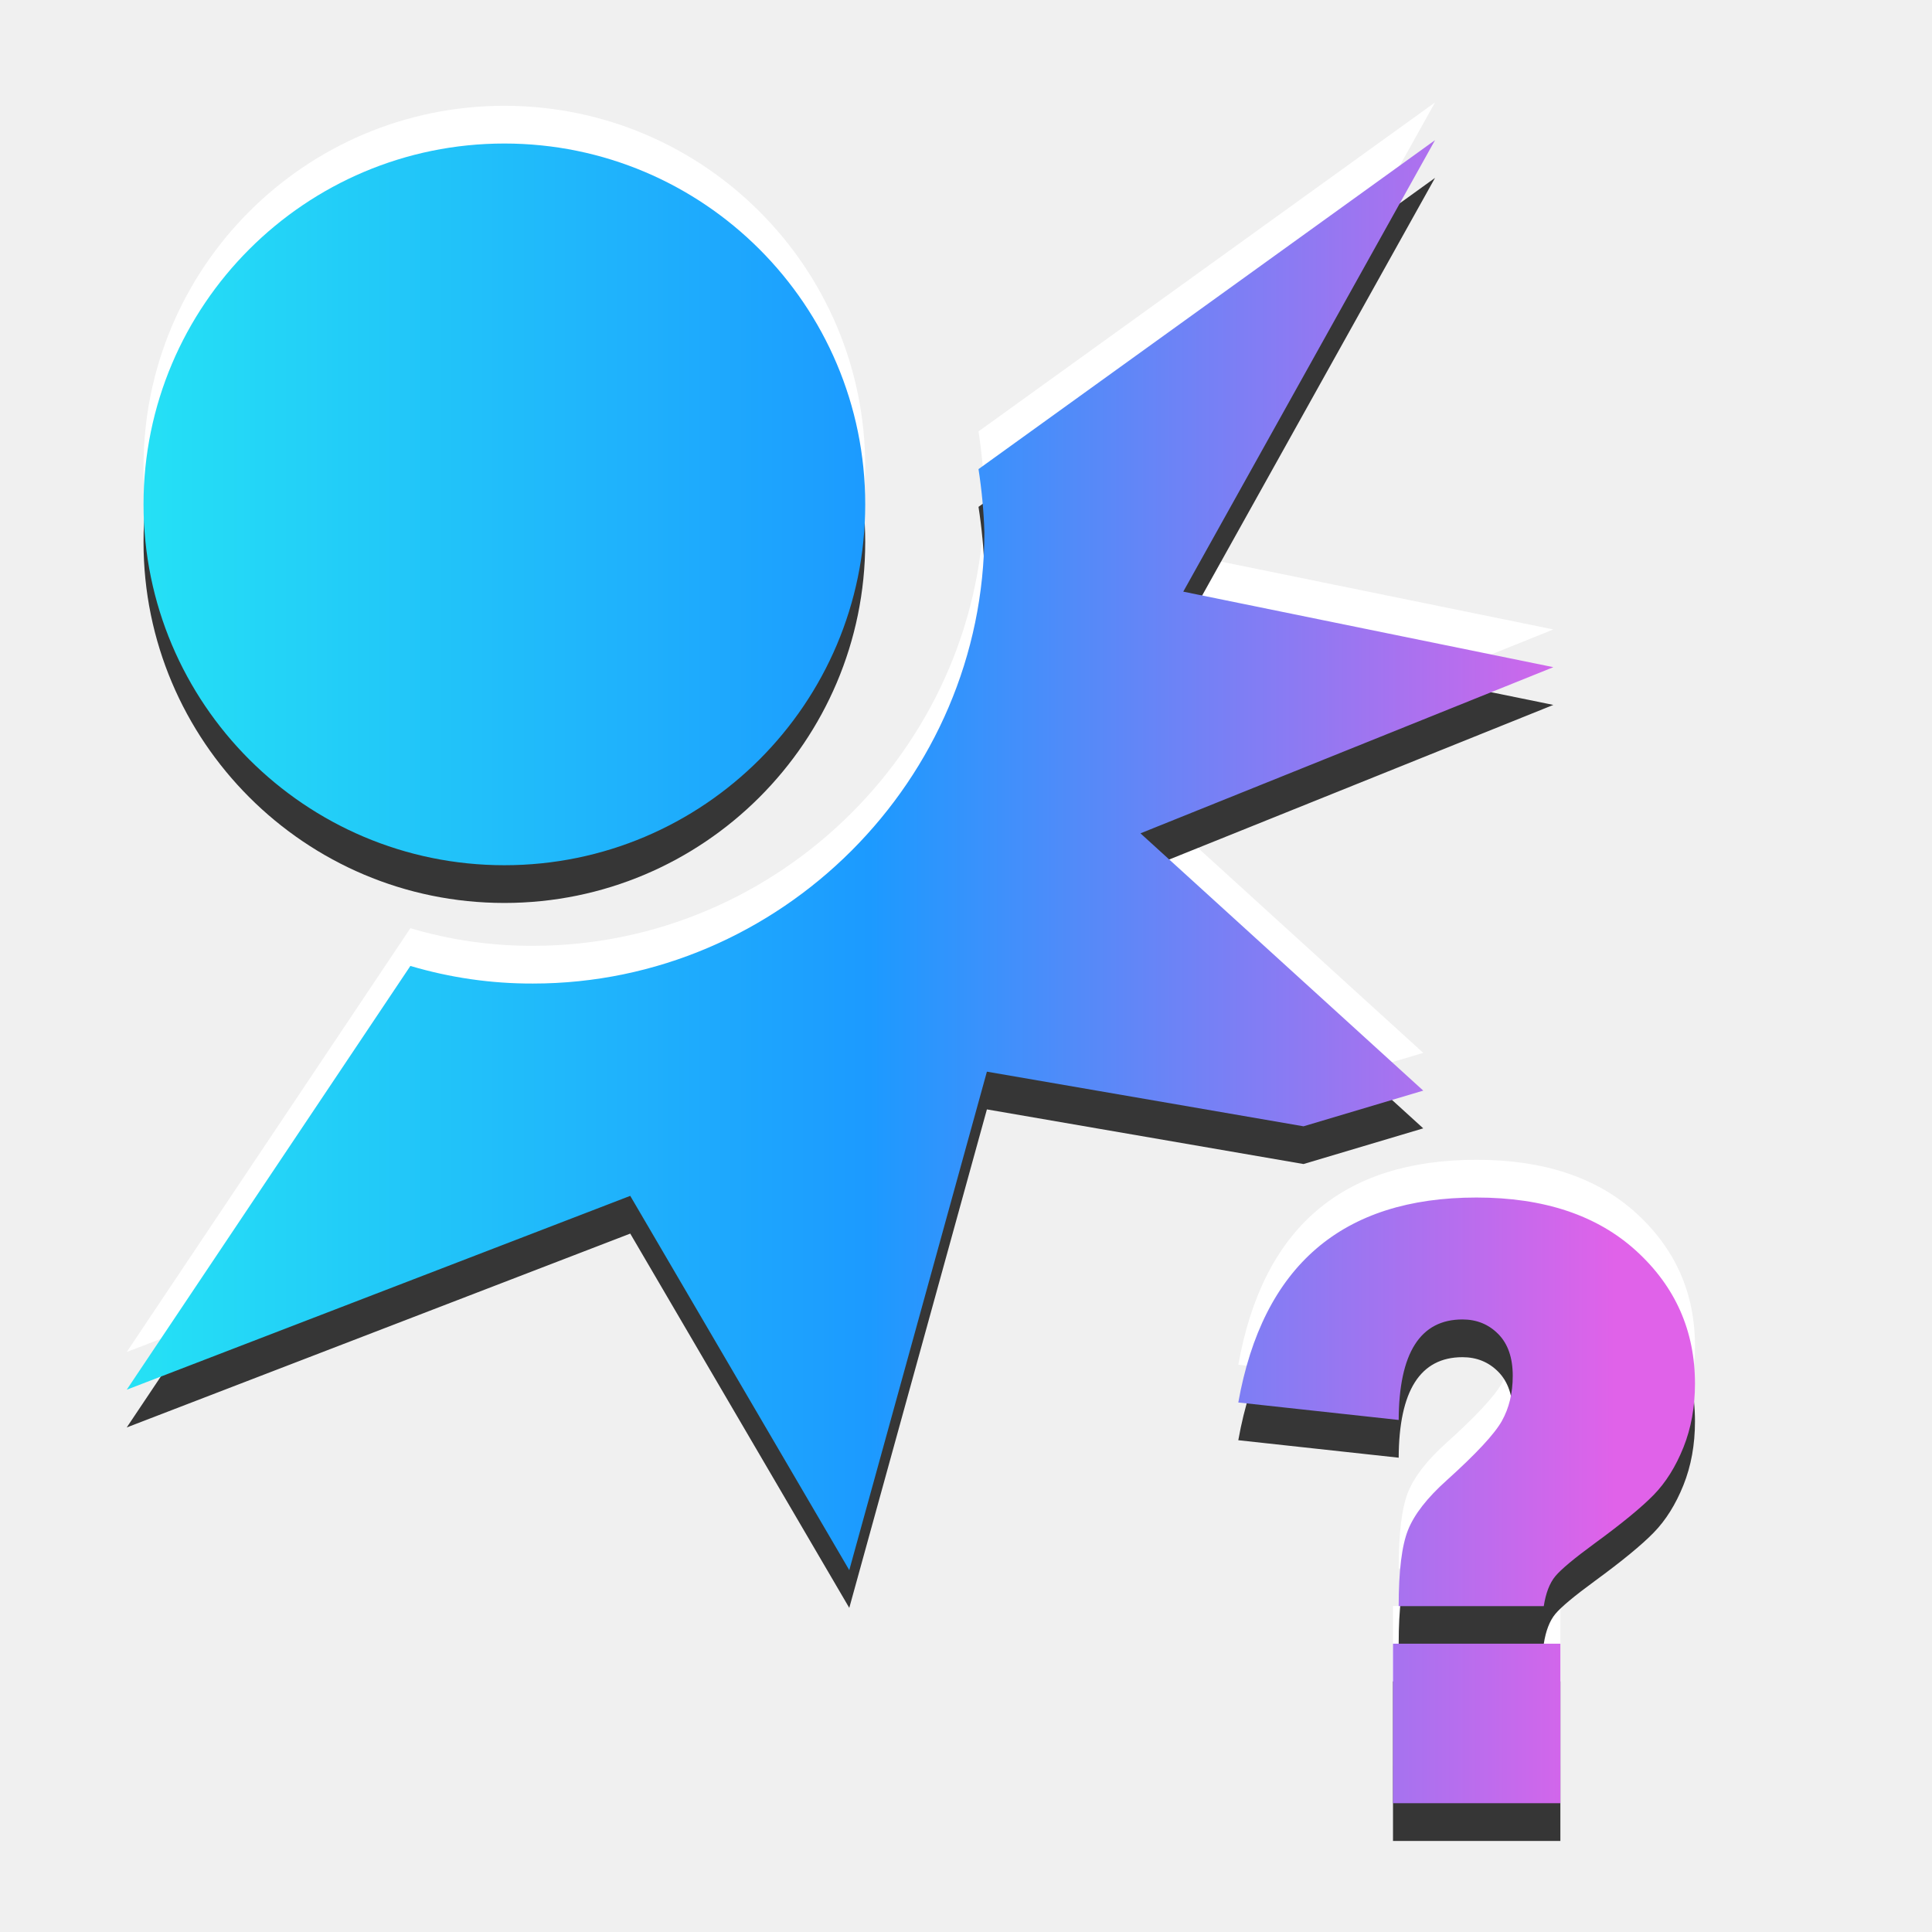
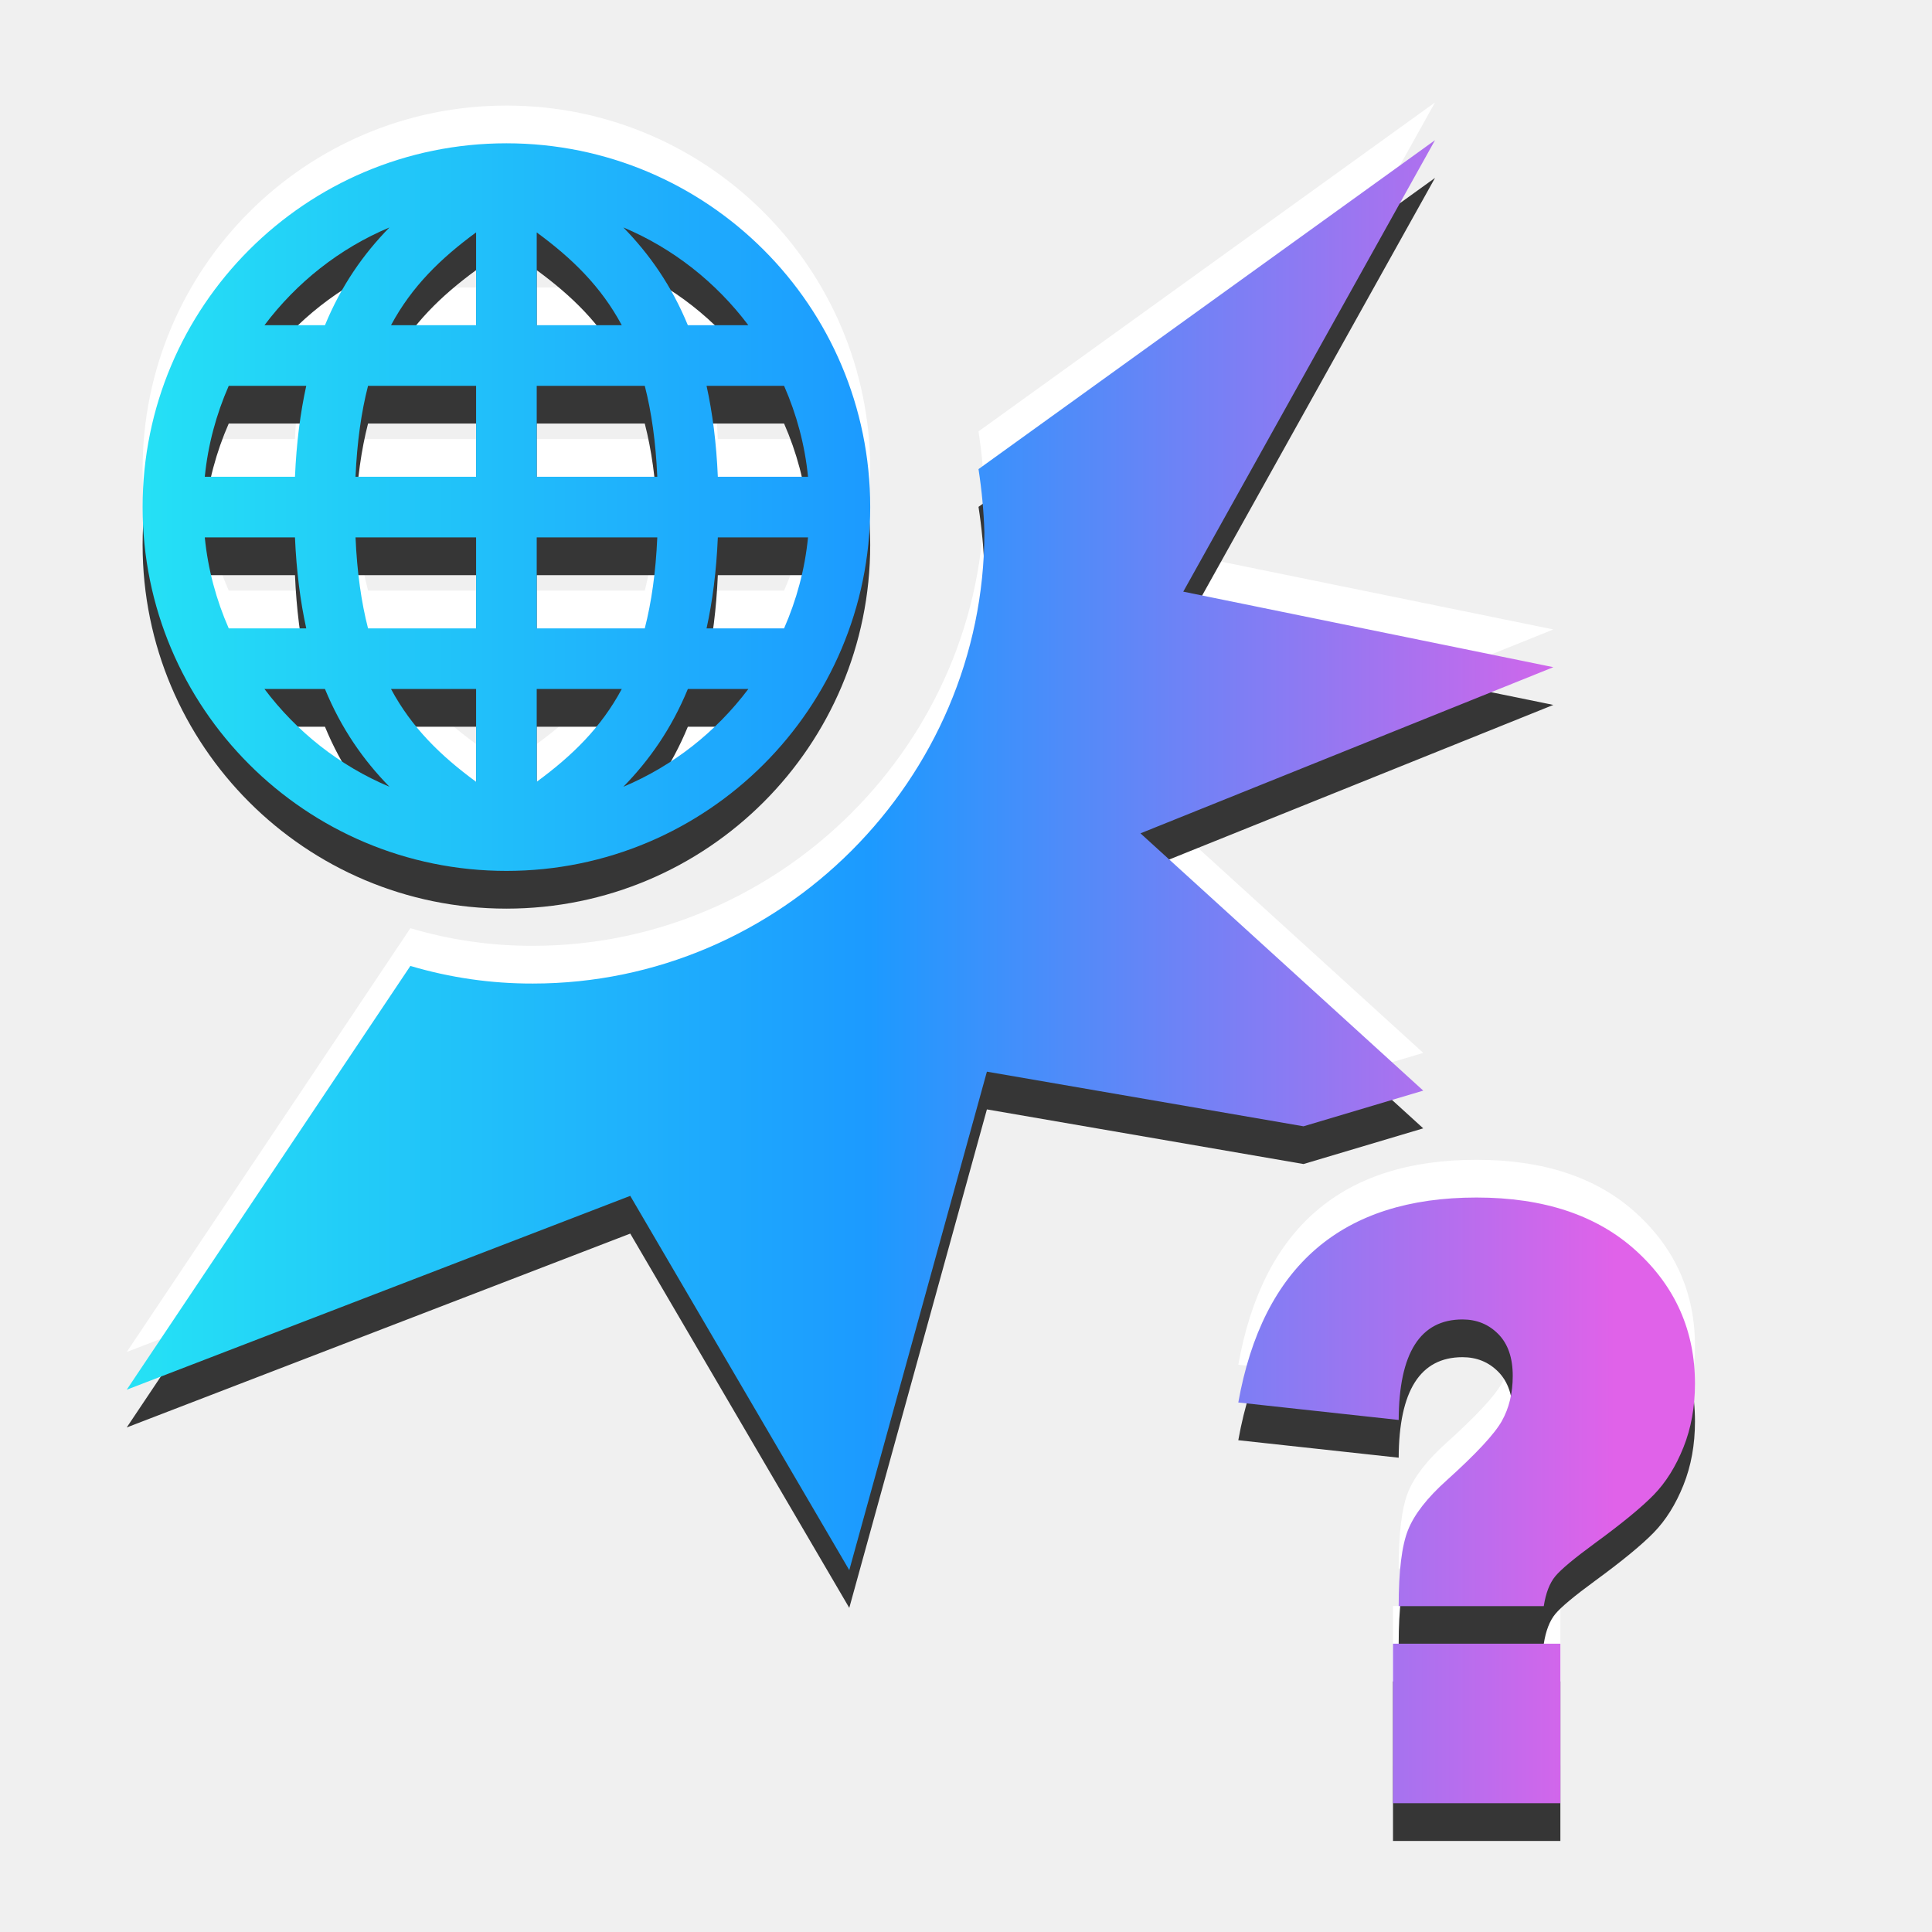
<svg xmlns="http://www.w3.org/2000/svg" width="100%" height="100%" viewBox="0 0 8534 8534" version="1.1" xml:space="preserve" style="fill-rule:evenodd;clip-rule:evenodd;stroke-linejoin:round;stroke-miterlimit:2;">
  <g id="Command_EdMode_WorldCollisionIgnore_Unknown">
-     <path id="Highlight" d="M2227.91,467.327c879.717,0 1593.93,714.219 1593.93,1593.94c0,879.717 -714.218,1593.93 -1593.93,1593.93c-879.717,0 -1593.94,-714.218 -1593.94,-1593.93c0,-879.717 714.219,-1593.94 1593.94,-1593.94Zm4633.53,2313.06l-1823.76,733.952l1249.06,1136.48l-528.894,157.61l-1398.52,-241.347l-607.919,2201.86l-967.482,-1653.25l-2224.1,856.277l1252.91,-1871.95c175.639,52.191 357.969,78.417 541.197,77.844c1094.03,-0 1994.27,-900.247 1994.27,-1994.27c-2.961,-93.114 -11.626,-185.959 -25.948,-278.012l2016.51,-1453.08l-1112.05,1994.27l1634.71,333.614Zm-683.201,3325.2l-708.44,-77.214c108.1,-603.557 458.781,-905.335 1052.04,-905.335c298.561,-0 534.064,78.822 706.509,236.468c172.445,157.645 258.667,352.933 258.667,585.862c0,102.952 -17.051,196.896 -51.154,281.831c-34.103,84.936 -77.857,154.75 -131.264,209.443c-53.406,54.694 -139.95,125.795 -259.632,213.304c-91.37,66.919 -149.603,115.5 -174.697,145.742c-25.095,30.242 -42.146,74.318 -51.154,132.229l-640.877,0c-0,-155.715 13.834,-267.997 41.502,-336.846c27.669,-68.85 84.614,-141.881 170.836,-219.095c129.977,-117.108 211.052,-204.296 243.225,-261.563c32.172,-57.267 48.259,-123.864 48.259,-199.792c-0,-79.788 -21.234,-141.237 -63.702,-184.348c-42.468,-43.111 -95.231,-64.667 -158.289,-64.667c-186.601,-0 -280.545,147.994 -281.831,443.981Zm714.23,988.34l-0,704.579l-739.325,-0l0,-704.579l739.325,0Z" style="fill:#fff;" />
-     <path id="Shadow" d="M2227.91,800.661c879.717,-0 1593.93,714.218 1593.93,1593.93c0,879.717 -714.218,1593.94 -1593.93,1593.94c-879.717,-0 -1593.94,-714.219 -1593.94,-1593.94c0,-879.717 714.219,-1593.93 1593.94,-1593.93Zm4633.53,2313.06l-1823.76,733.951l1249.06,1136.48l-528.894,157.61l-1398.52,-241.347l-607.919,2201.86l-967.482,-1653.25l-2224.1,856.277l1252.91,-1871.95c175.639,52.191 357.969,78.416 541.197,77.843c1094.03,0 1994.27,-900.247 1994.27,-1994.27c-2.961,-93.113 -11.626,-185.958 -25.948,-278.012l2016.51,-1453.08l-1112.05,1994.27l1634.71,333.615Zm-683.201,3325.2l-708.44,-77.214c108.1,-603.557 458.781,-905.335 1052.04,-905.335c298.561,0 534.064,78.823 706.509,236.468c172.445,157.646 258.667,352.933 258.667,585.862c0,102.952 -17.051,196.896 -51.154,281.831c-34.103,84.936 -77.857,154.75 -131.264,209.444c-53.406,54.693 -139.95,125.794 -259.632,213.304c-91.37,66.918 -149.603,115.499 -174.697,145.741c-25.095,30.242 -42.146,74.319 -51.154,132.229l-640.877,0c-0,-155.715 13.834,-267.997 41.502,-336.846c27.669,-68.849 84.614,-141.881 170.836,-219.095c129.977,-117.108 211.052,-204.296 243.225,-261.563c32.172,-57.267 48.259,-123.864 48.259,-199.791c-0,-79.788 -21.234,-141.238 -63.702,-184.349c-42.468,-43.111 -95.231,-64.667 -158.289,-64.667c-186.601,0 -280.545,147.994 -281.831,443.981Zm714.23,988.341l-0,704.578l-739.325,0l0,-704.578l739.325,-0Z" style="fill:#363636;" />
-     <path id="Icon" d="M2227.91,633.976c879.717,0 1593.93,714.219 1593.93,1593.94c0,879.717 -714.218,1593.93 -1593.93,1593.93c-879.717,0 -1593.94,-714.218 -1593.94,-1593.93c0,-879.717 714.219,-1593.94 1593.94,-1593.94Zm4633.53,2313.06l-1823.76,733.952l1249.06,1136.48l-528.894,157.61l-1398.52,-241.347l-607.919,2201.86l-967.482,-1653.25l-2224.1,856.277l1252.91,-1871.95c175.639,52.191 357.969,78.416 541.197,77.843c1094.03,0 1994.27,-900.247 1994.27,-1994.27c-2.961,-93.114 -11.626,-185.958 -25.948,-278.012l2016.51,-1453.08l-1112.05,1994.27l1634.71,333.614Zm-683.201,3325.2l-708.44,-77.214c108.1,-603.557 458.781,-905.335 1052.04,-905.335c298.561,-0 534.064,78.823 706.509,236.468c172.445,157.645 258.667,352.933 258.667,585.862c0,102.952 -17.051,196.896 -51.154,281.831c-34.103,84.936 -77.857,154.75 -131.264,209.444c-53.406,54.693 -139.95,125.794 -259.632,213.303c-91.37,66.919 -149.603,115.5 -174.697,145.742c-25.095,30.242 -42.146,74.319 -51.154,132.229l-640.877,0c-0,-155.715 13.834,-267.997 41.502,-336.846c27.669,-68.85 84.614,-141.881 170.836,-219.095c129.977,-117.108 211.052,-204.296 243.225,-261.563c32.172,-57.267 48.259,-123.864 48.259,-199.791c-0,-79.788 -21.234,-141.238 -63.702,-184.349c-42.468,-43.111 -95.231,-64.667 -158.289,-64.667c-186.601,0 -280.545,147.994 -281.831,443.981Zm714.23,988.34l-0,704.579l-739.325,0l0,-704.579l739.325,0Z" style="fill:url(#_Linear1);" />
+     <path id="Highlight" d="M6861.44,2780.39l-1823.76,733.952l1249.06,1136.48l-528.894,157.61l-1398.52,-241.347l-607.919,2201.86l-967.482,-1653.25l-2224.1,856.277l1252.91,-1871.95c175.639,52.191 357.969,78.417 541.197,77.844c1094.03,-0 1994.27,-900.247 1994.27,-1994.27c-2.961,-93.114 -11.626,-185.959 -25.948,-278.012l2016.51,-1453.08l-1112.05,1994.27l1634.71,333.614Zm-683.201,3325.2l-708.44,-77.214c108.1,-603.557 458.781,-905.335 1052.04,-905.335c298.561,-0 534.064,78.822 706.509,236.468c172.445,157.645 258.667,352.933 258.667,585.862c0,102.952 -17.051,196.896 -51.154,281.831c-34.103,84.936 -77.857,154.75 -131.264,209.443c-53.406,54.694 -139.95,125.795 -259.632,213.304c-91.37,66.919 -149.603,115.5 -174.697,145.742c-25.095,30.242 -42.146,74.318 -51.154,132.229l-640.877,0c-0,-155.715 13.834,-267.997 41.502,-336.846c27.669,-68.85 84.614,-141.881 170.836,-219.095c129.977,-117.108 211.052,-204.296 243.225,-261.563c32.172,-57.267 48.259,-123.864 48.259,-199.792c-0,-79.788 -21.234,-141.237 -63.702,-184.348c-42.468,-43.111 -95.231,-64.667 -158.289,-64.667c-186.601,-0 -280.545,147.994 -281.831,443.981Zm714.23,988.34l-0,704.579l-739.325,-0l0,-704.579l739.325,0Zm-3048.59,-5020.63c0,887.456 -719.526,1606.98 -1606.98,1606.98c-887.456,-0 -1606.98,-719.527 -1606.98,-1606.98c-0,-887.457 719.527,-1606.98 1606.98,-1606.98c887.457,0 1606.98,719.527 1606.98,1606.98Zm-1473.07,-1213.27l0,409.781l375.633,-0c-91.732,-171.278 -220.023,-295.685 -375.633,-409.781Zm382.596,2448.64c220.559,-92.669 410.183,-243.324 552.133,-431.877l-267.161,0c-72.314,175.429 -169.939,314.299 -284.972,431.877Zm-650.426,-699.707l-0,-401.746l-532.581,-0c6.829,154.538 25.712,286.712 55.307,401.746l477.274,-0Zm1067.84,-669.577l398.398,0c-14.061,-141.682 -50.888,-276.535 -105.793,-401.746l-342.421,0c26.247,119.185 43.388,252.029 49.816,401.746Zm-2160.45,669.577l342.421,-0c-26.247,-119.185 -43.388,-252.029 -49.816,-401.746l-398.398,-0c14.061,141.682 50.888,276.535 105.793,401.746Zm1360.44,-1071.32l0,401.746l532.581,0c-6.829,-154.538 -25.711,-286.712 -55.307,-401.746l-477.274,0Zm-267.83,1749.07l-0,-409.915l-375.766,0c91.865,171.412 220.156,295.685 375.766,409.915Zm-1092.62,-1749.07c-54.905,125.211 -91.732,260.064 -105.793,401.746l398.398,0c6.428,-149.717 23.569,-282.561 49.816,-401.746l-342.421,0Zm1360.44,669.577l0,401.746l477.274,-0c29.596,-115.034 48.478,-247.208 55.307,-401.746l-532.581,-0Zm-267.83,-937.407l-0,-409.915c-155.61,114.23 -283.901,238.503 -375.766,409.915l375.766,-0Zm-0,669.576l-0,-401.746l-477.274,0c-29.595,115.034 -48.478,247.208 -55.307,401.746l532.581,0Zm-934.729,937.407c141.95,188.553 331.574,339.208 551.999,431.743c-115.033,-117.444 -212.524,-256.314 -284.838,-431.743l-267.161,0Zm551.999,-2038.73c-220.425,92.536 -410.049,243.19 -551.999,431.743l267.161,-0c72.314,-175.429 169.805,-314.299 284.838,-431.743Zm1743.17,1770.9c54.905,-125.211 91.732,-260.064 105.793,-401.746l-398.398,-0c-6.428,149.717 -23.569,282.561 -49.816,401.746l342.421,-0Zm-1092.62,677.611c155.61,-114.096 283.901,-238.503 375.633,-409.781l-375.633,0l0,409.781Zm934.729,-2016.76c-141.95,-188.553 -331.574,-339.207 -552.133,-431.877c115.033,117.578 212.658,256.448 284.972,431.877l267.161,-0Z" style="fill:#fff;" />
+     <path id="Shadow" d="M6861.44,3113.72l-1823.76,733.951l1249.06,1136.48l-528.894,157.61l-1398.52,-241.347l-607.919,2201.86l-967.482,-1653.25l-2224.1,856.277l1252.91,-1871.95c175.639,52.191 357.969,78.416 541.197,77.843c1094.03,0 1994.27,-900.247 1994.27,-1994.27c-2.961,-93.113 -11.626,-185.958 -25.948,-278.012l2016.51,-1453.08l-1112.05,1994.27l1634.71,333.615Zm-683.201,3325.2l-708.44,-77.214c108.1,-603.557 458.781,-905.335 1052.04,-905.335c298.561,0 534.064,78.823 706.509,236.468c172.445,157.646 258.667,352.933 258.667,585.862c0,102.952 -17.051,196.896 -51.154,281.831c-34.103,84.936 -77.857,154.75 -131.264,209.444c-53.406,54.693 -139.95,125.794 -259.632,213.304c-91.37,66.918 -149.603,115.499 -174.697,145.741c-25.095,30.242 -42.146,74.319 -51.154,132.229l-640.877,0c-0,-155.715 13.834,-267.997 41.502,-336.846c27.669,-68.849 84.614,-141.881 170.836,-219.095c129.977,-117.108 211.052,-204.296 243.225,-261.563c32.172,-57.267 48.259,-123.864 48.259,-199.791c-0,-79.788 -21.234,-141.238 -63.702,-184.349c-42.468,-43.111 -95.231,-64.667 -158.289,-64.667c-186.601,0 -280.545,147.994 -281.831,443.981Zm714.23,988.341l-0,704.578l-739.325,0l0,-704.578l739.325,-0Zm-3048.59,-5020.63c0,887.456 -719.526,1606.98 -1606.98,1606.98c-887.456,0 -1606.98,-719.527 -1606.98,-1606.98c-0,-887.457 719.527,-1606.98 1606.98,-1606.98c887.457,-0 1606.98,719.526 1606.98,1606.98Zm-1473.07,-1213.27l0,409.78l375.633,0c-91.732,-171.277 -220.023,-295.685 -375.633,-409.78Zm382.596,2448.64c220.559,-92.669 410.183,-243.324 552.133,-431.876l-267.161,-0c-72.314,175.429 -169.939,314.299 -284.972,431.876Zm-650.426,-699.707l-0,-401.746l-532.581,0c6.829,154.538 25.712,286.713 55.307,401.746l477.274,-0Zm1067.84,-669.576l398.398,-0c-14.061,-141.683 -50.888,-276.535 -105.793,-401.746l-342.421,-0c26.247,119.184 43.388,252.028 49.816,401.746Zm-2160.45,669.576l342.421,-0c-26.247,-119.185 -43.388,-252.029 -49.816,-401.746l-398.398,0c14.061,141.683 50.888,276.535 105.793,401.746Zm1360.44,-1071.32l0,401.746l532.581,-0c-6.829,-154.539 -25.711,-286.713 -55.307,-401.746l-477.274,-0Zm-267.83,1749.07l-0,-409.914l-375.766,-0c91.865,171.411 220.156,295.684 375.766,409.914Zm-1092.62,-1749.07c-54.905,125.211 -91.732,260.063 -105.793,401.746l398.398,-0c6.428,-149.718 23.569,-282.562 49.816,-401.746l-342.421,-0Zm1360.44,669.576l0,401.746l477.274,-0c29.596,-115.033 48.478,-247.208 55.307,-401.746l-532.581,0Zm-267.83,-937.407l-0,-409.914c-155.61,114.229 -283.901,238.503 -375.766,409.914l375.766,0Zm-0,669.577l-0,-401.746l-477.274,-0c-29.595,115.033 -48.478,247.207 -55.307,401.746l532.581,-0Zm-934.729,937.407c141.95,188.552 331.574,339.207 551.999,431.742c-115.033,-117.443 -212.524,-256.313 -284.838,-431.742l-267.161,-0Zm551.999,-2038.73c-220.425,92.536 -410.049,243.191 -551.999,431.743l267.161,0c72.314,-175.429 169.805,-314.299 284.838,-431.743Zm1743.17,1770.9c54.905,-125.211 91.732,-260.063 105.793,-401.746l-398.398,0c-6.428,149.717 -23.569,282.561 -49.816,401.746l342.421,-0Zm-1092.62,677.611c155.61,-114.096 283.901,-238.503 375.633,-409.78l-375.633,-0l0,409.78Zm934.729,-2016.76c-141.95,-188.552 -331.574,-339.207 -552.133,-431.876c115.033,117.577 212.658,256.447 284.972,431.876l267.161,0Z" style="fill:#363636;" />
+     <path id="Icon" d="M6861.44,2947.04l-1823.76,733.952l1249.06,1136.48l-528.894,157.61l-1398.52,-241.347l-607.919,2201.86l-967.482,-1653.25l-2224.1,856.277l1252.91,-1871.95c175.639,52.191 357.969,78.416 541.197,77.843c1094.03,0 1994.27,-900.247 1994.27,-1994.27c-2.961,-93.114 -11.626,-185.958 -25.948,-278.012l2016.51,-1453.08l-1112.05,1994.27l1634.71,333.614Zm-683.201,3325.2l-708.44,-77.214c108.1,-603.557 458.781,-905.335 1052.04,-905.335c298.561,-0 534.064,78.823 706.509,236.468c172.445,157.645 258.667,352.933 258.667,585.862c0,102.952 -17.051,196.896 -51.154,281.831c-34.103,84.936 -77.857,154.75 -131.264,209.444c-53.406,54.693 -139.95,125.794 -259.632,213.303c-91.37,66.919 -149.603,115.5 -174.697,145.742c-25.095,30.242 -42.146,74.319 -51.154,132.229l-640.877,0c-0,-155.715 13.834,-267.997 41.502,-336.846c27.669,-68.85 84.614,-141.881 170.836,-219.095c129.977,-117.108 211.052,-204.296 243.225,-261.563c32.172,-57.267 48.259,-123.864 48.259,-199.791c-0,-79.788 -21.234,-141.238 -63.702,-184.349c-42.468,-43.111 -95.231,-64.667 -158.289,-64.667c-186.601,0 -280.545,147.994 -281.831,443.981Zm714.23,988.34l-0,704.579l-739.325,0l0,-704.579l739.325,0Zm-3048.59,-5020.63c0,887.456 -719.526,1606.98 -1606.98,1606.98c-887.456,-0 -1606.98,-719.527 -1606.98,-1606.98c-0,-887.457 719.527,-1606.98 1606.98,-1606.98c887.457,-0 1606.98,719.526 1606.98,1606.98Zm-1473.07,-1213.27l0,409.781l375.633,0c-91.732,-171.277 -220.023,-295.685 -375.633,-409.781Zm382.596,2448.64c220.559,-92.669 410.183,-243.324 552.133,-431.877l-267.161,0c-72.314,175.429 -169.939,314.299 -284.972,431.877Zm-650.426,-699.707l-0,-401.746l-532.581,0c6.829,154.538 25.712,286.713 55.307,401.746l477.274,-0Zm1067.84,-669.577l398.398,0c-14.061,-141.682 -50.888,-276.535 -105.793,-401.745l-342.421,-0c26.247,119.184 43.388,252.028 49.816,401.745Zm-2160.45,669.577l342.421,-0c-26.247,-119.185 -43.388,-252.029 -49.816,-401.746l-398.398,0c14.061,141.682 50.888,276.535 105.793,401.746Zm1360.44,-1071.32l0,401.745l532.581,0c-6.829,-154.538 -25.711,-286.712 -55.307,-401.745l-477.274,-0Zm-267.83,1749.07l-0,-409.915l-375.766,0c91.865,171.412 220.156,295.685 375.766,409.915Zm-1092.62,-1749.07c-54.905,125.21 -91.732,260.063 -105.793,401.745l398.398,0c6.428,-149.717 23.569,-282.561 49.816,-401.745l-342.421,-0Zm1360.44,669.576l0,401.746l477.274,-0c29.596,-115.033 48.478,-247.208 55.307,-401.746l-532.581,0Zm-267.83,-937.407l-0,-409.914c-155.61,114.229 -283.901,238.503 -375.766,409.914l375.766,0Zm-0,669.576l-0,-401.745l-477.274,-0c-29.595,115.033 -48.478,247.207 -55.307,401.745l532.581,0Zm-934.729,937.407c141.95,188.553 331.574,339.208 551.999,431.743c-115.033,-117.444 -212.524,-256.314 -284.838,-431.743l-267.161,0Zm551.999,-2038.73c-220.425,92.536 -410.049,243.19 -551.999,431.743l267.161,0c72.314,-175.429 169.805,-314.299 284.838,-431.743Zm1743.17,1770.9c54.905,-125.211 91.732,-260.064 105.793,-401.746l-398.398,0c-6.428,149.717 -23.569,282.561 -49.816,401.746l342.421,-0Zm-1092.62,677.611c155.61,-114.096 283.901,-238.503 375.633,-409.781l-375.633,0l0,409.781Zm934.729,-2016.76c-141.95,-188.553 -331.574,-339.207 -552.133,-431.877c115.033,117.578 212.658,256.448 284.972,431.877l267.161,0Z" style="fill:url(#_Linear1);" />
  </g>
  <defs>
    <linearGradient id="_Linear1" x1="0" y1="0" x2="1" y2="0" gradientUnits="userSpaceOnUse" gradientTransform="matrix(6568.85,0,0,7354.34,559.84,4296.32)">
      <stop offset="0" style="stop-color:#25e2f5;stop-opacity:1" />
      <stop offset="0.5" style="stop-color:#1c9aff;stop-opacity:1" />
      <stop offset="1" style="stop-color:#e062e9;stop-opacity:1" />
    </linearGradient>
  </defs>
</svg>
